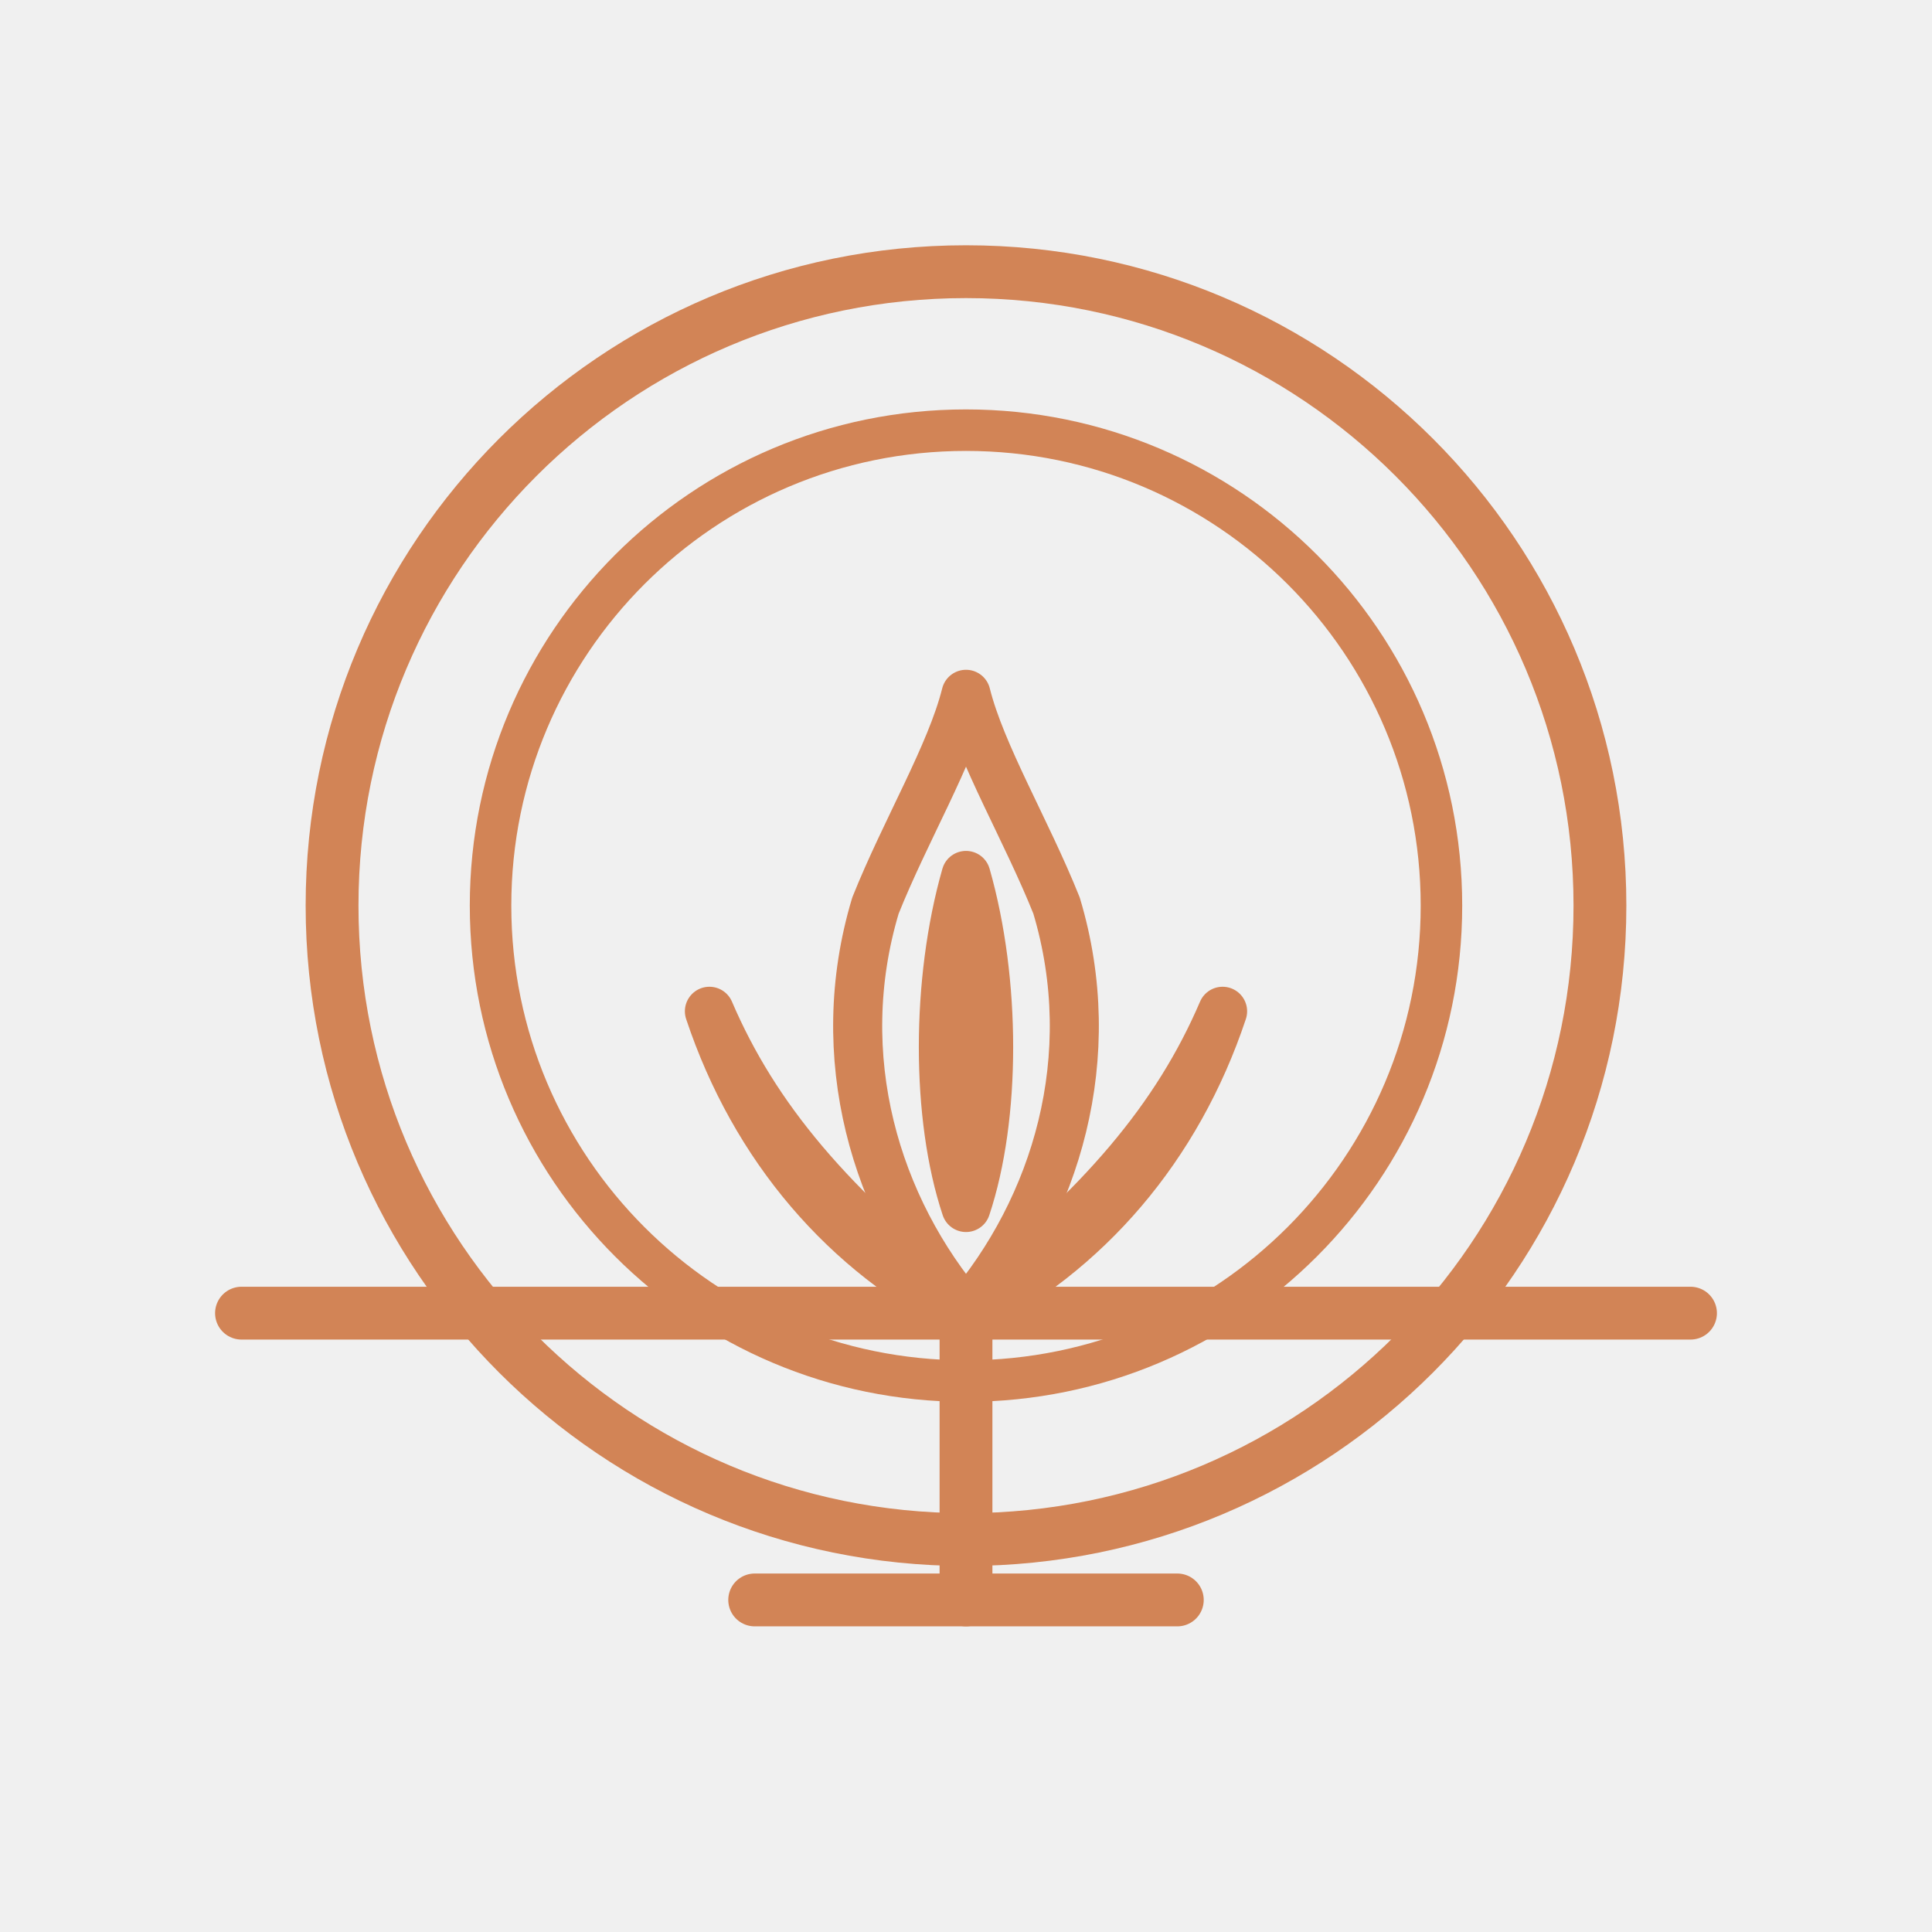
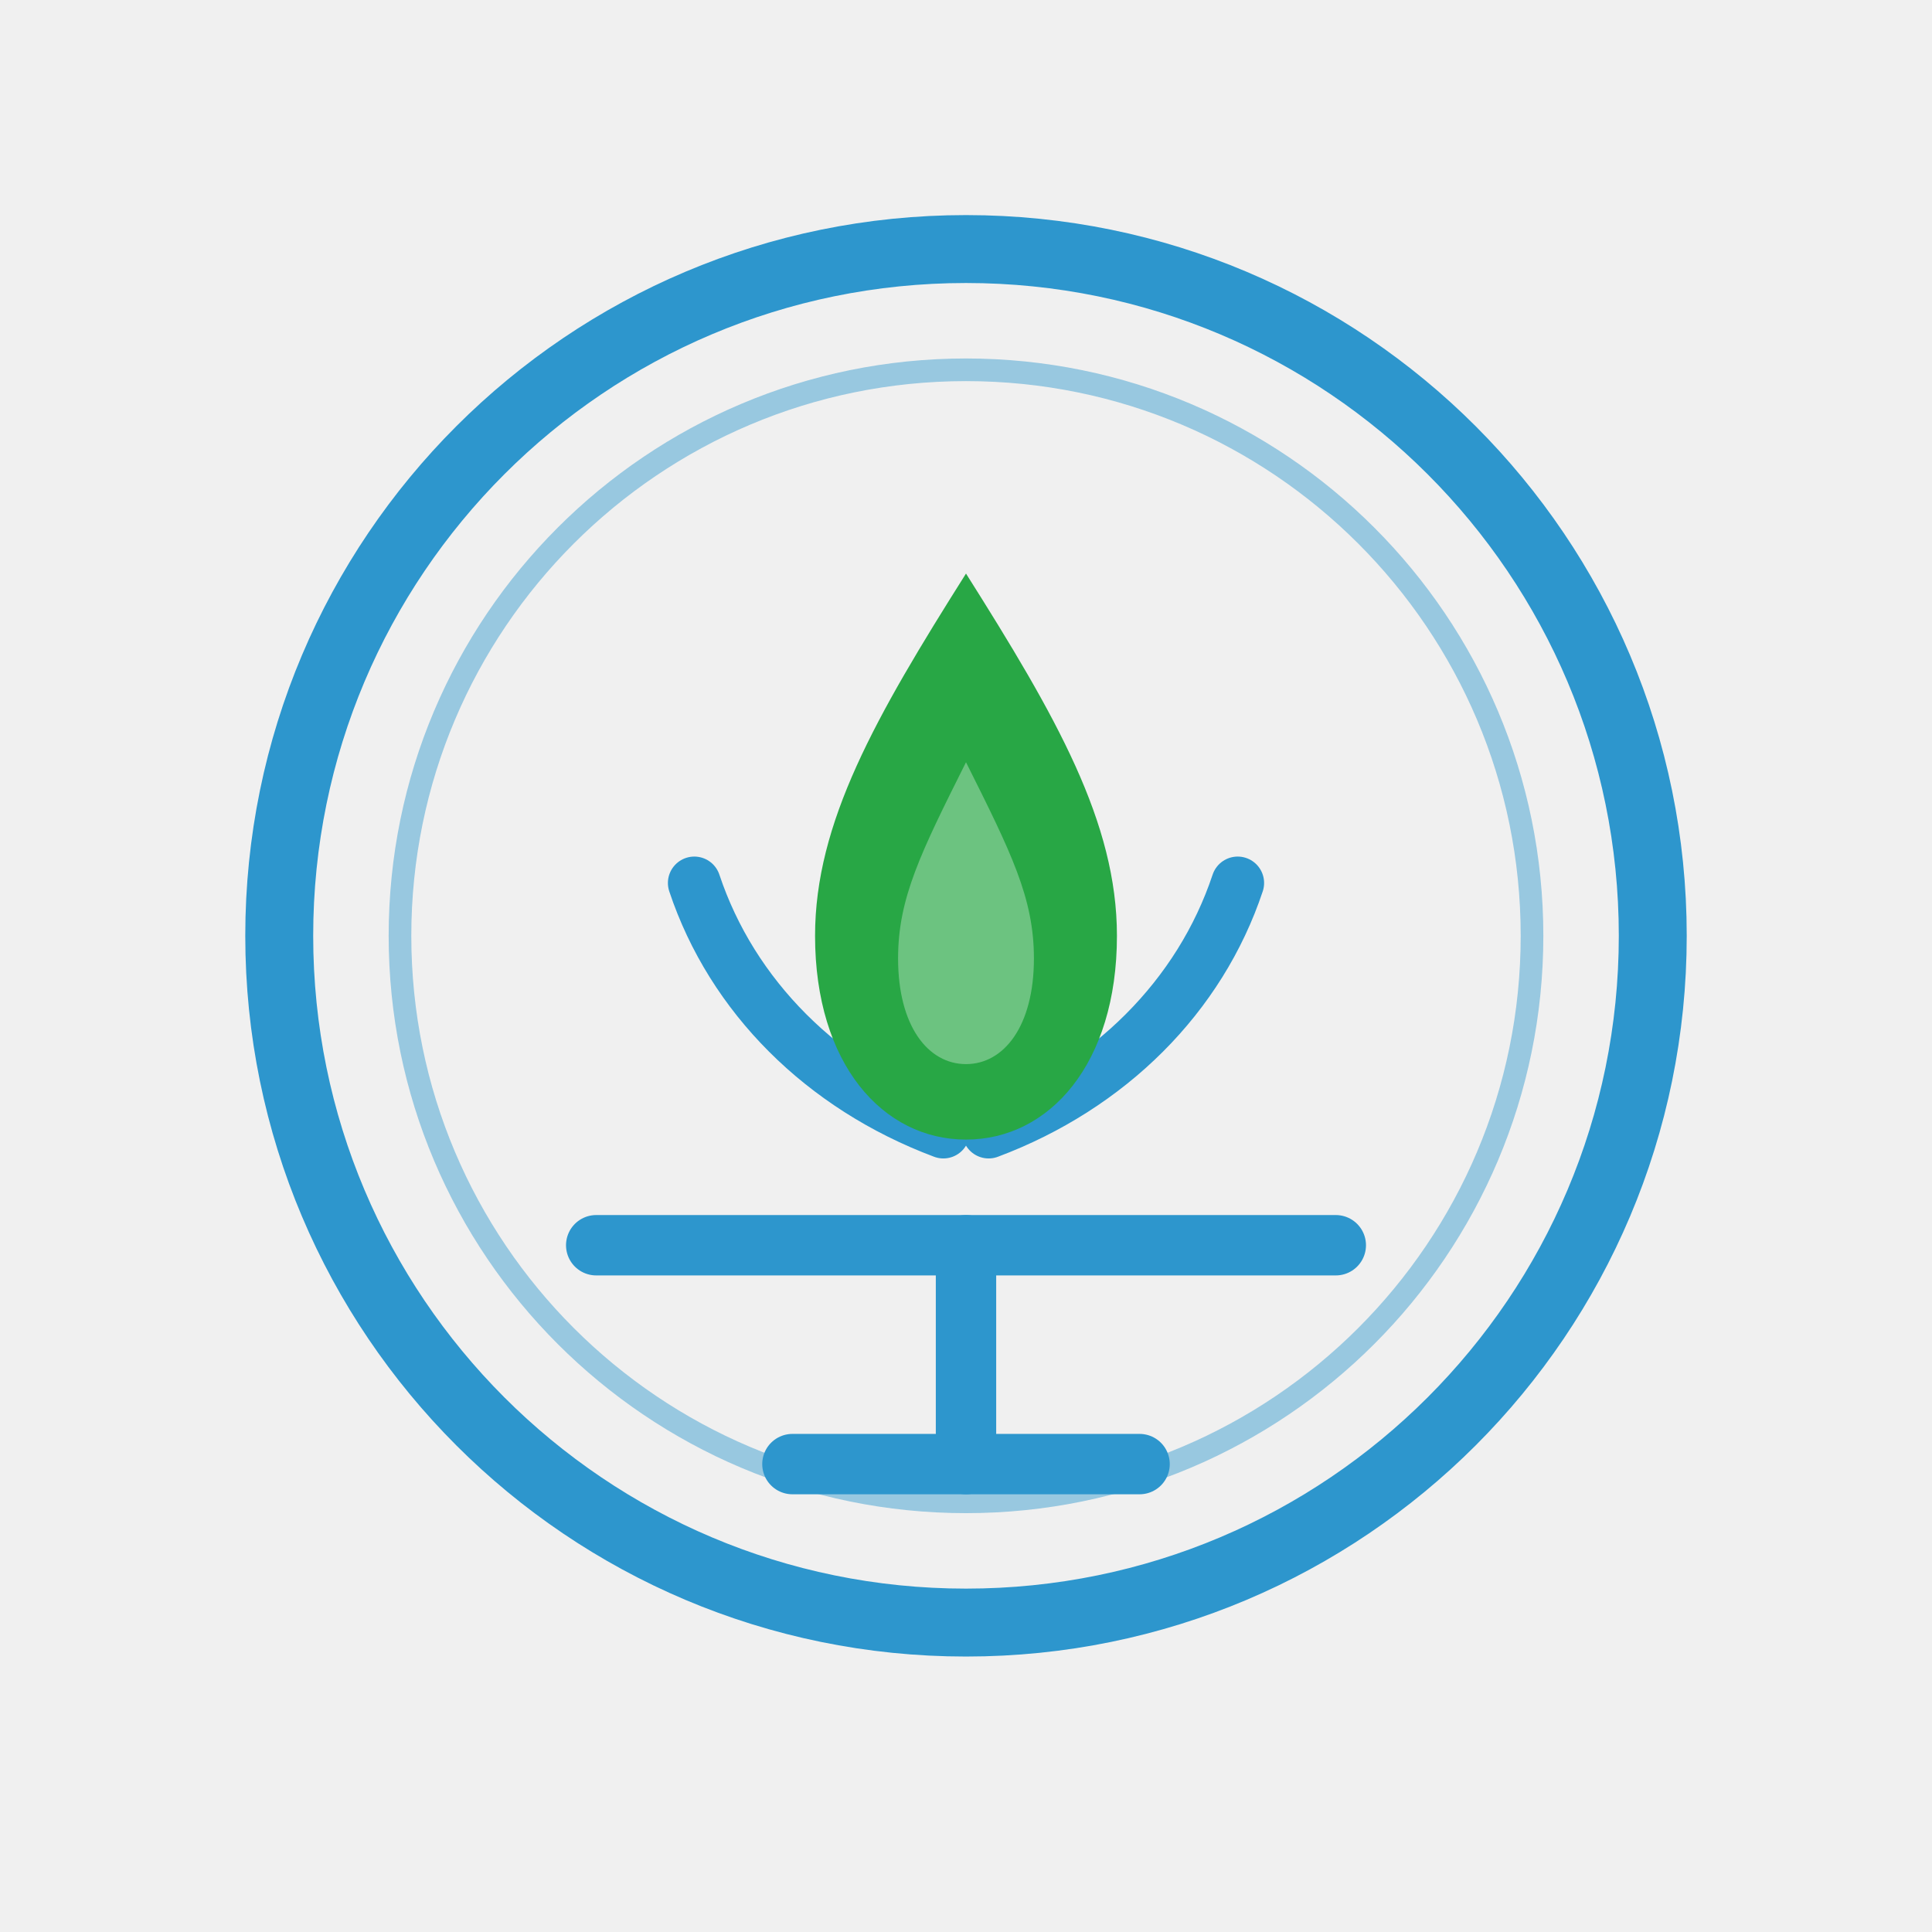
- <svg xmlns="http://www.w3.org/2000/svg" viewBox="0 0 512 512">
-   <g fill="none" stroke="#d28456" stroke-linecap="round" stroke-linejoin="round">
-     <circle cx="256" cy="240" r="168" stroke-width="14" />
-     <circle cx="256" cy="240" r="126" stroke-width="11" />
-     <path d="M 256 348              C 232 320, 220 280, 232 240              C 240 220, 252 200, 256 184              C 260 200, 272 220, 280 240              C 292 280, 280 320, 256 348 Z" stroke-width="13" />
-     <path d="M 256 320              C 248 296, 248 260, 256 232              C 264 260, 264 296, 256 320" stroke-width="13" />
-     <path d="M 256 348              C 224 332, 200 304, 188 268              C 200 296, 220 320, 256 348 Z" stroke-width="13" />
-     <path d="M 256 348              C 288 332, 312 304, 324 268              C 312 296, 292 320, 256 348 Z" stroke-width="13" />
-     <line x1="64" y1="348" x2="448" y2="348" stroke-width="14" />
-     <line x1="256" y1="348" x2="256" y2="424" stroke-width="14" />
-     <line x1="200" y1="424" x2="312" y2="424" stroke-width="14" />
+ <svg xmlns="http://www.w3.org/2000/svg" viewBox="0 0 512 512" role="img" aria-label="RoBible">
+   <g fill="none" stroke="#2d96cd" stroke-linecap="round" stroke-linejoin="round">
+     <circle cx="256" cy="248" r="182" stroke-width="18" />
+     <circle cx="256" cy="248" r="150" stroke-width="6" opacity="0.45" />
+     <path d="M 250 300 C 218 288, 194 264, 184 234" stroke-width="14" />
+     <path d="M 262 300 C 294 288, 318 264, 328 234" stroke-width="14" />
+     <path d="M 158 330 H 354" stroke-width="16" />
+     <path d="M 256 330 V 388" stroke-width="16" />
+     <path d="M 210 388 H 302" stroke-width="16" />
  </g>
+   <path d="M 256 152            C 280 190, 296 218, 296 248            C 296 282, 278 302, 256 302            C 234 302, 216 282, 216 248            C 216 218, 232 190, 256 152 Z" fill="#28a745" />
+   <path d="M 256 202            C 268 226, 274 238, 274 254            C 274 272, 266 282, 256 282            C 246 282, 238 272, 238 254            C 238 238, 244 226, 256 202 Z" fill="#ffffff" opacity="0.32" />
</svg>
